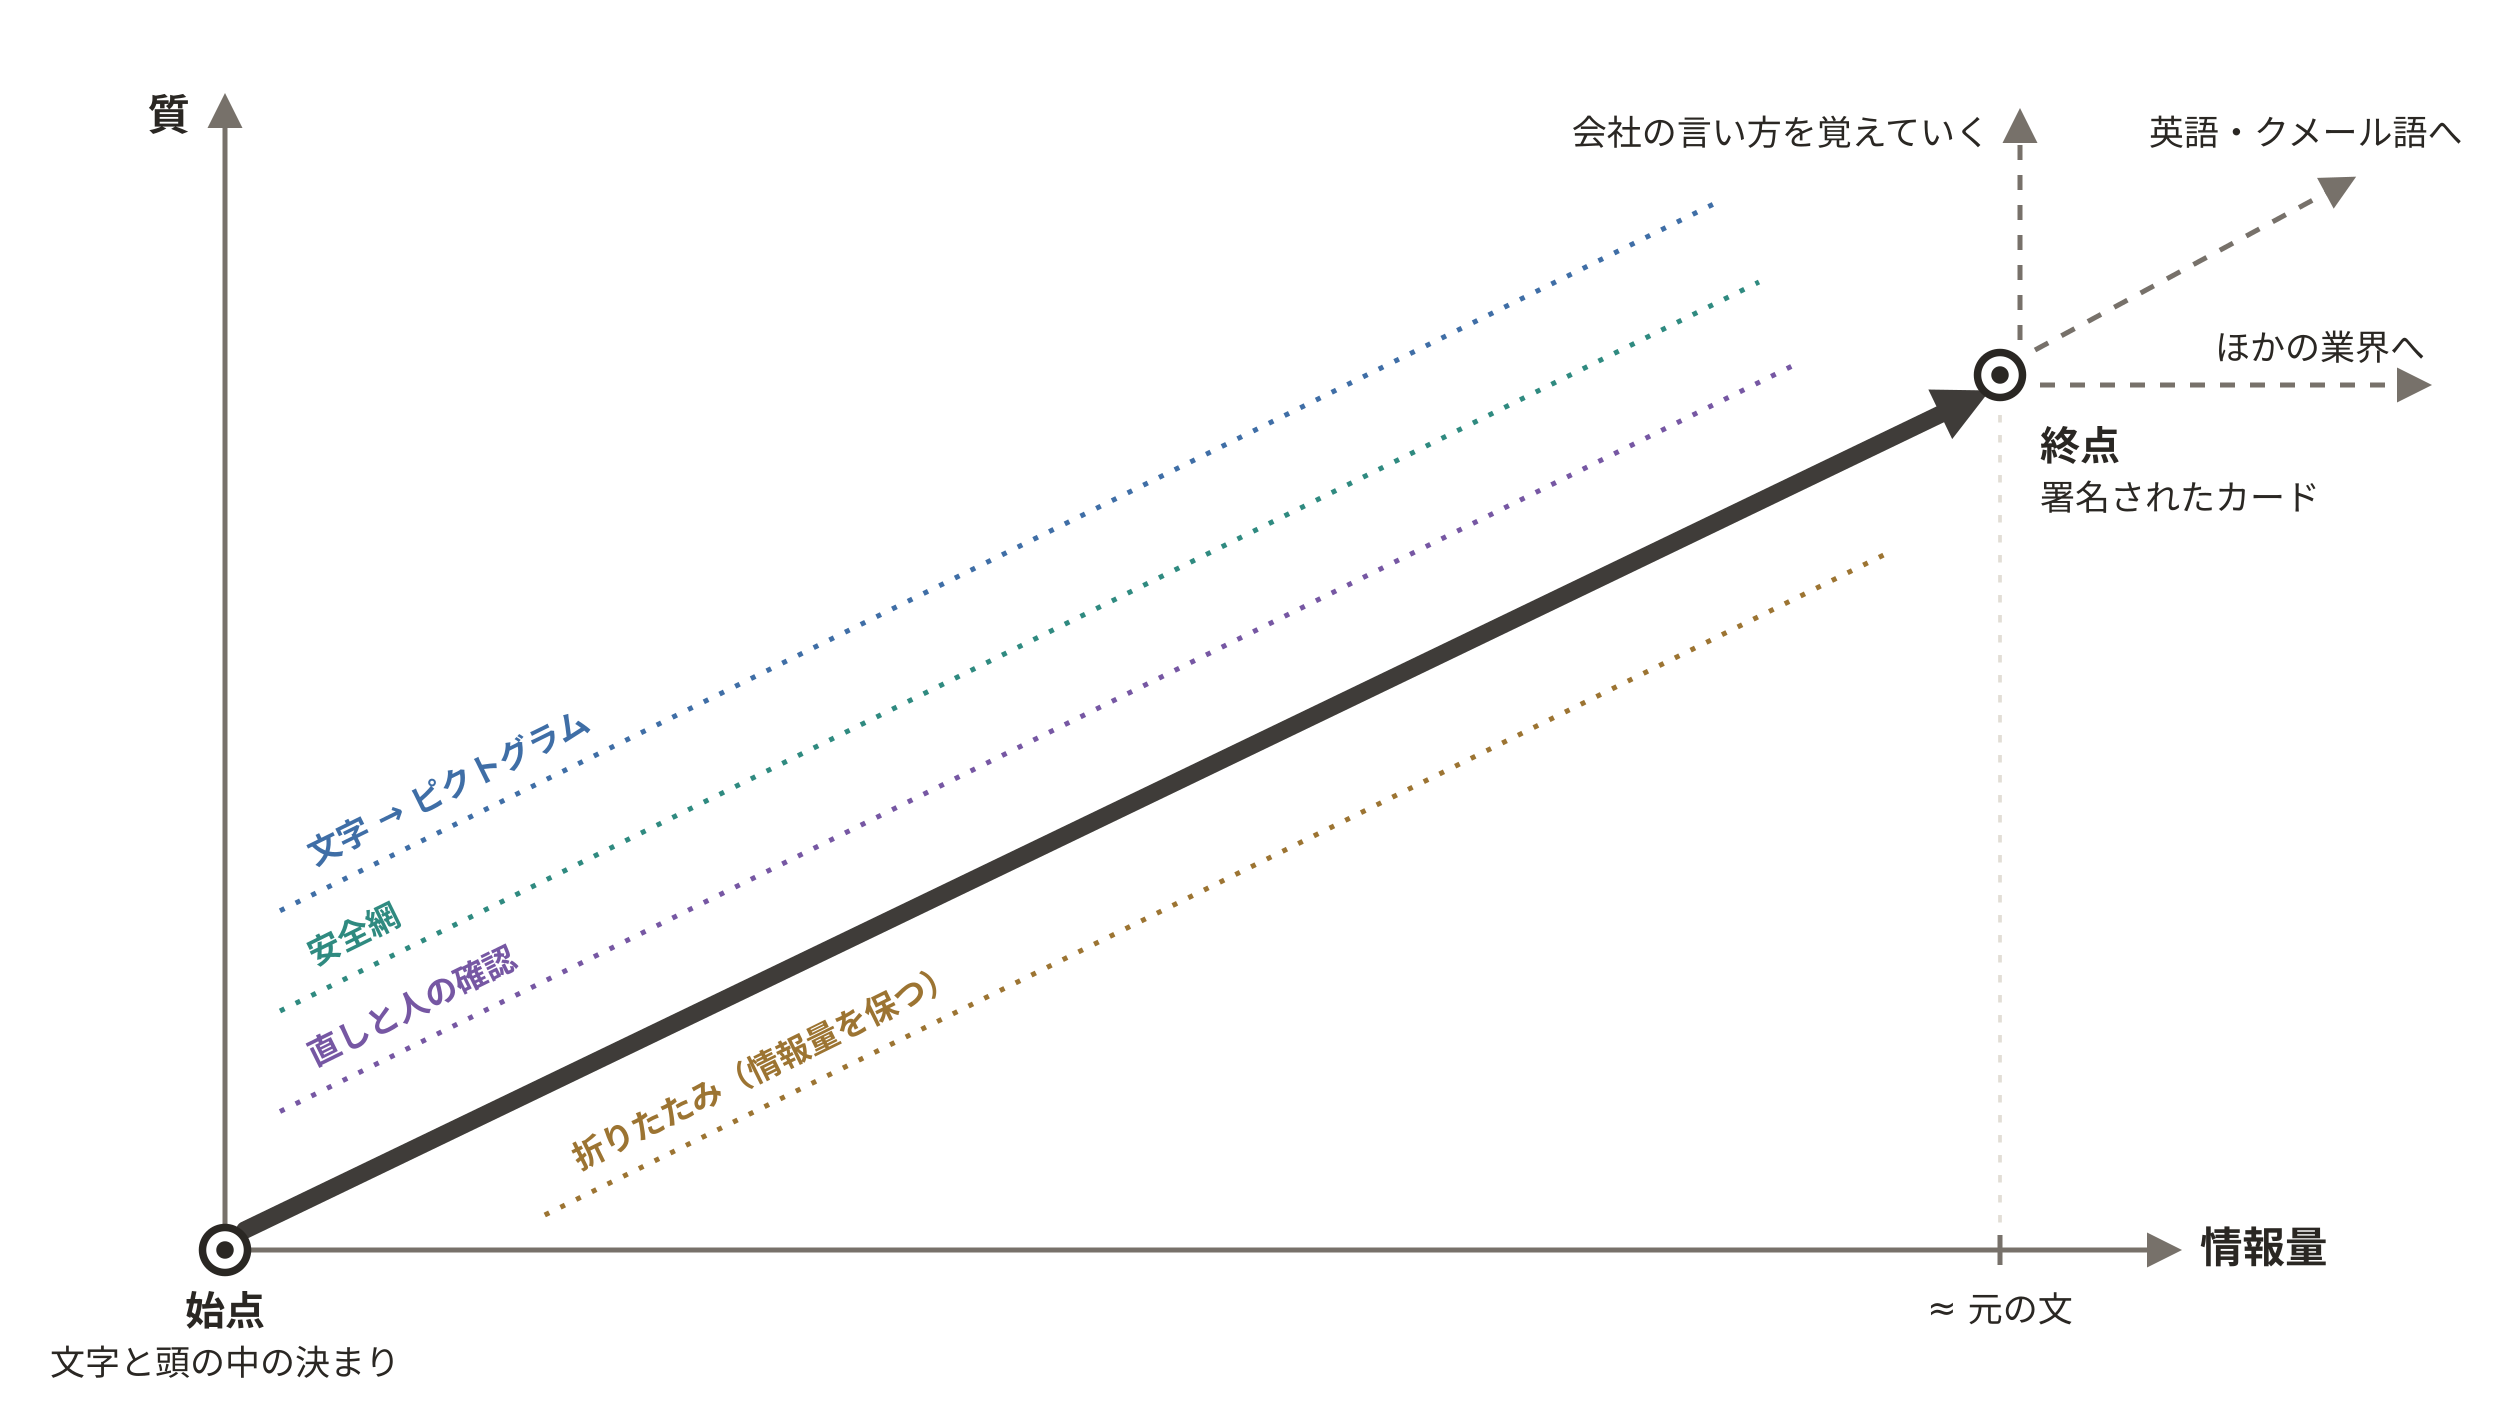
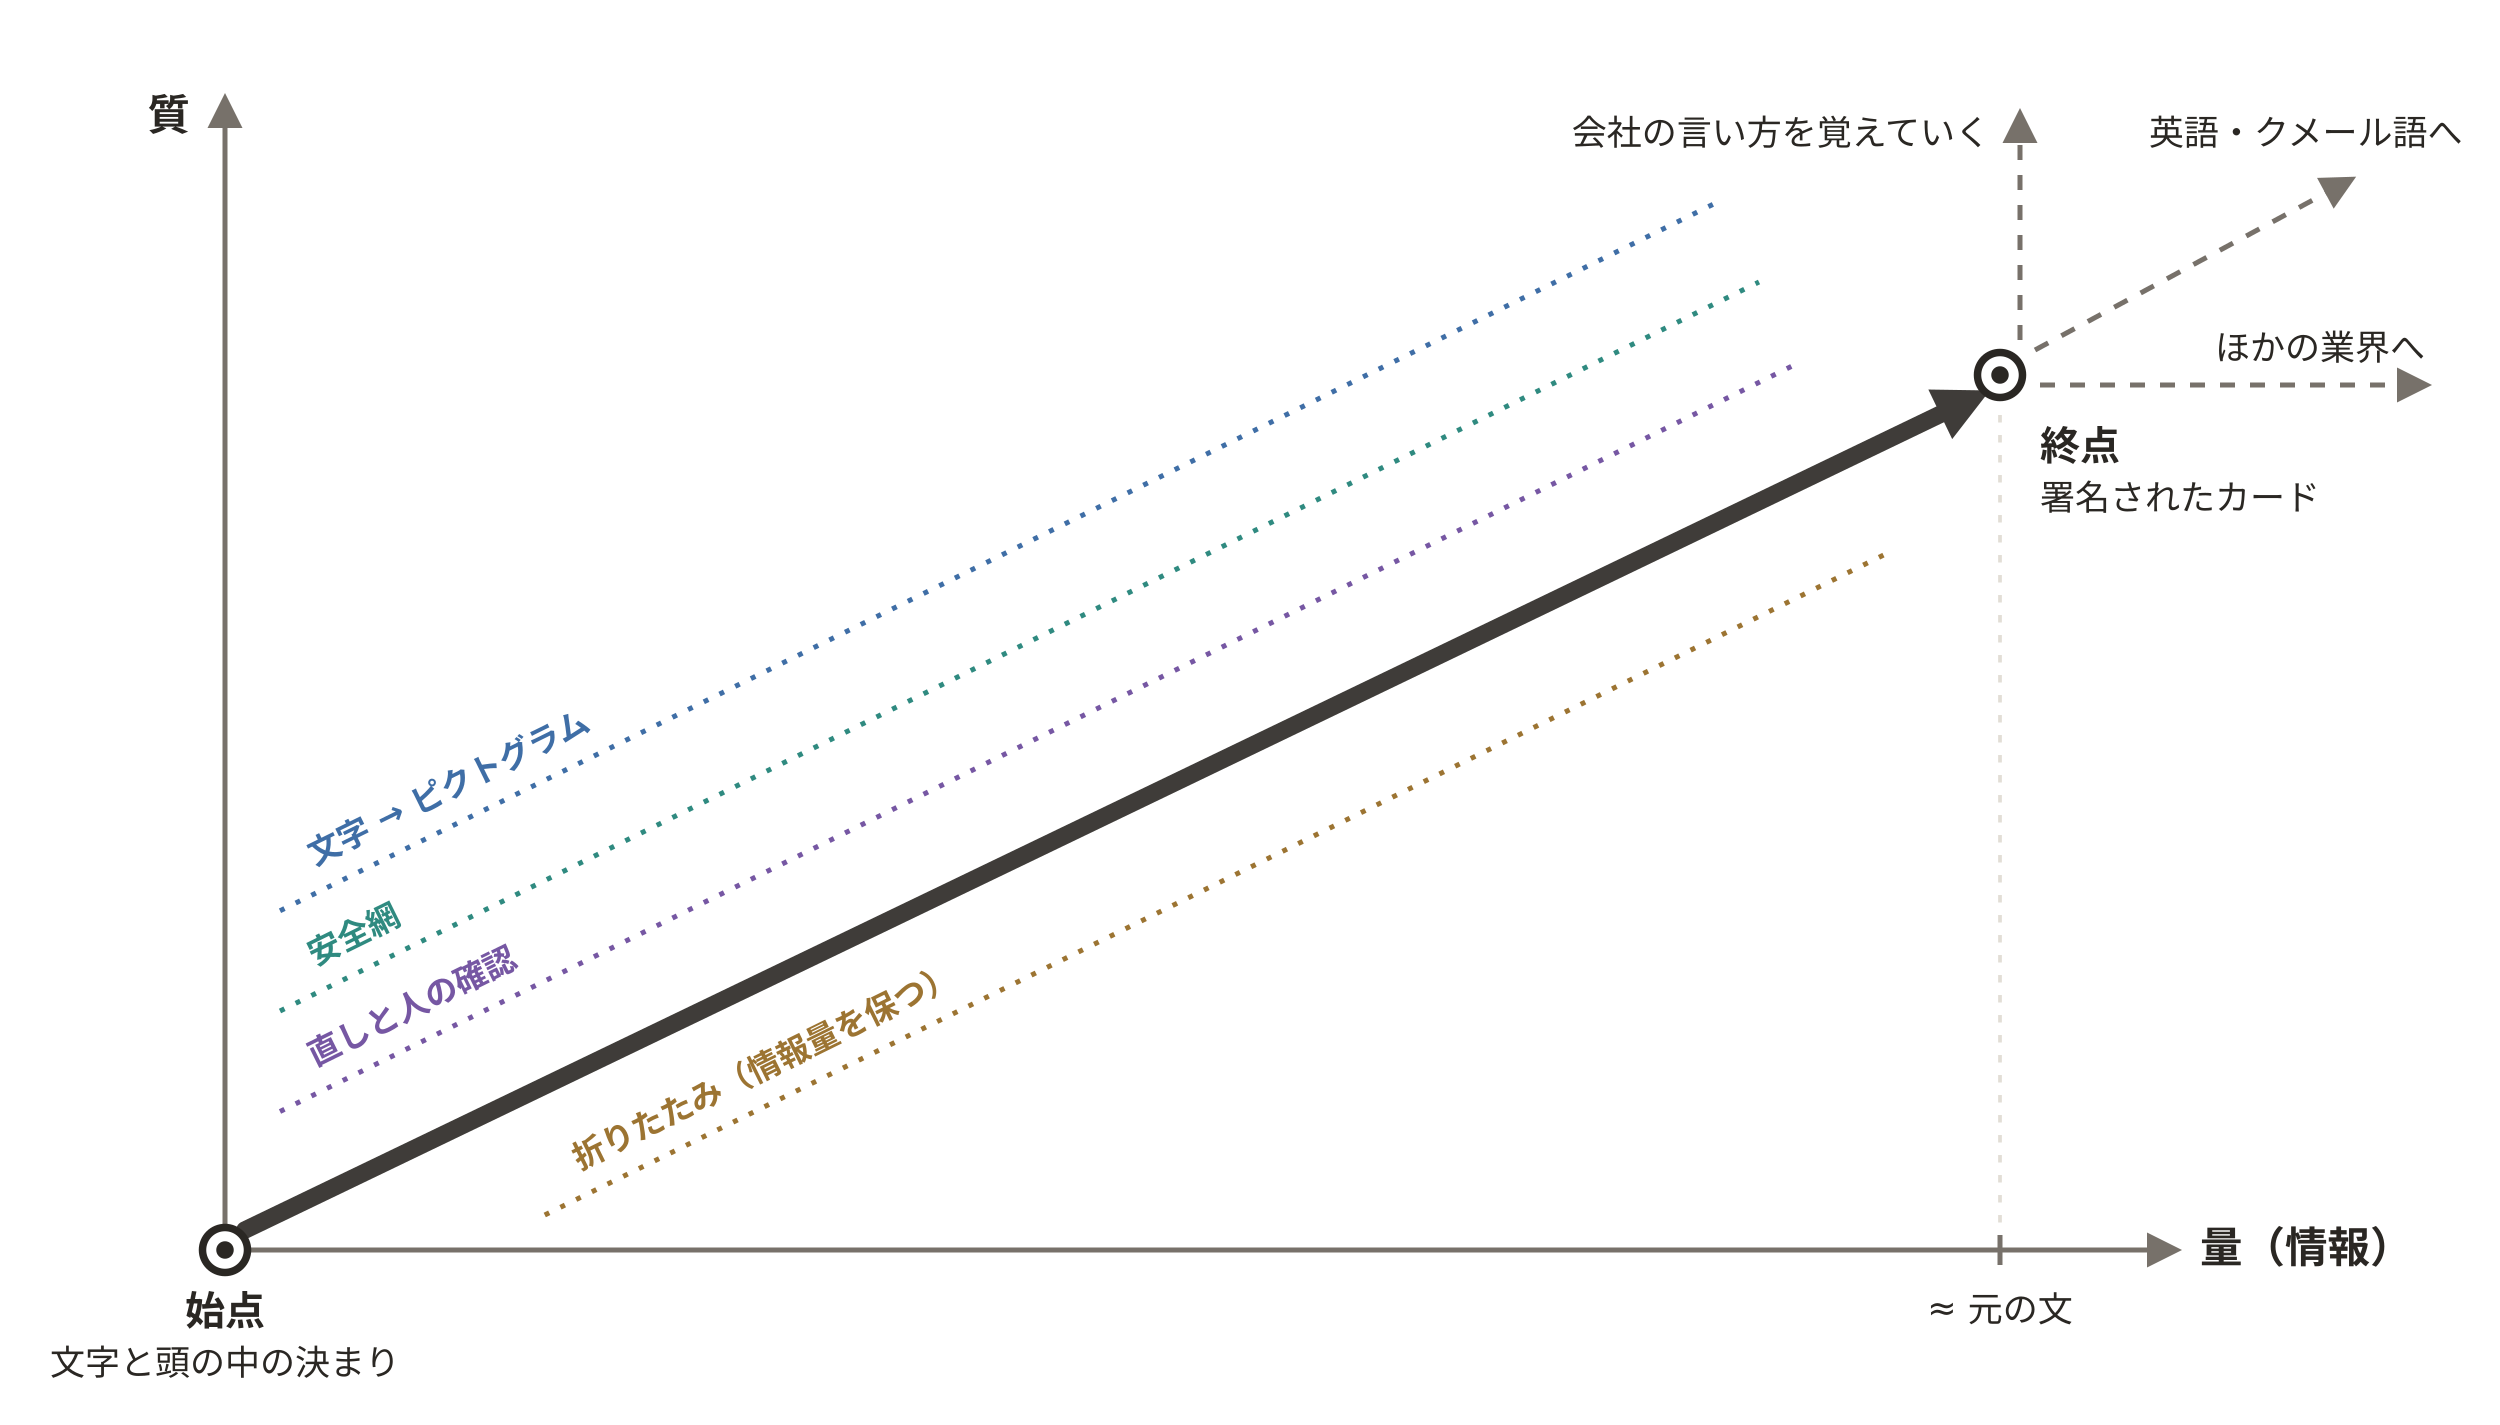
<svg xmlns="http://www.w3.org/2000/svg" viewBox="0 0 1000 570" width="1000" height="570" role="img" lang="ja">
  <style>text{font-family:"BIZ UDPGothic","Hiragino Sans","Yu Gothic UI","Meiryo",system-ui,sans-serif;fill:#2a2723}.axl{font-size:17px;font-weight:700}.lbl{font-size:16px;font-weight:700}.sm{font-size:14px}.ln{font-size:13px;font-weight:700}.mut{fill:#77716a}</style>
  <defs>
    <marker id="ahb" viewBox="0 0 10 10" refX="6" refY="5" markerWidth="22" markerHeight="22" markerUnits="userSpaceOnUse" orient="auto">
      <path d="M0 0L10 5L0 10z" fill="#2a2723" />
    </marker>
    <marker id="ahm" viewBox="0 0 10 10" refX="8" refY="5" markerWidth="7" markerHeight="7" orient="auto">
      <path d="M0 0L10 5L0 10z" fill="#77716a" />
    </marker>
  </defs>
  <rect width="1000" height="570" fill="#ffffff" />
  <g stroke="#77716a" stroke-width="2">
    <line x1="90" y1="500" x2="90" y2="40" marker-end="url(#ahm)" />
    <line x1="90" y1="500" x2="870" y2="500" marker-end="url(#ahm)" />
    <line x1="800" y1="494" x2="800" y2="506" />
  </g>
  <text x="76" y="52" class="axl" text-anchor="end">質</text>
-   <text x="880" y="505" class="axl">情報量</text>
+   <text x="880" y="505" class="axl">量（情報）</text>
  <text x="800" y="528" class="sm" text-anchor="middle">≈ 元の文</text>
  <line x1="800" y1="166" x2="800" y2="492" stroke="#e2ded6" stroke-width="1.5" stroke-dasharray="3 5" />
  <line x1="112" y1="364.3" x2="687.7" y2="80.5" stroke="#3f6ea6" stroke-width="2" stroke-dasharray="2 5" />
  <text x="126" y="346.4" class="ln" fill="#3f6ea6" style="fill:#3f6ea6" transform="rotate(-26.24 126 346.4)">文字 → ピクトグラム</text>
  <line x1="112" y1="404.4" x2="703.6" y2="112.8" stroke="#2f8a80" stroke-width="2" stroke-dasharray="2 5" />
  <text x="126" y="386.5" class="ln" fill="#2f8a80" style="fill:#2f8a80" transform="rotate(-26.24 126 386.5)">安全網</text>
  <line x1="112" y1="444.6" x2="719.5" y2="145.1" stroke="#7657a3" stroke-width="2" stroke-dasharray="2 5" />
  <text x="126" y="426.7" class="ln" fill="#7657a3" style="fill:#7657a3" transform="rotate(-26.24 126 426.7)">直しと人の確認</text>
  <line x1="217.9" y1="486" x2="756.7" y2="220.4" stroke="#9c7432" stroke-width="2" stroke-dasharray="2 5" />
  <text x="231.9" y="468.1" class="ln" fill="#9c7432" style="fill:#9c7432" transform="rotate(-26.24 231.9 468.1)">折りたたみ（情報量を保つ）</text>
  <g stroke="#77716a" stroke-width="2" stroke-dasharray="6 6" fill="none">
    <line x1="808" y1="136" x2="808" y2="46" marker-end="url(#ahm)" />
    <line x1="814" y1="140" x2="940" y2="72" marker-end="url(#ahm)" />
    <line x1="816" y1="154" x2="970" y2="154" marker-end="url(#ahm)" />
  </g>
  <text x="796" y="58" class="sm" text-anchor="end">会社の言い方を覚えていく</text>
  <text x="985" y="58" class="sm" text-anchor="end">英語・クメール語へ</text>
  <text x="970" y="144" class="sm" text-anchor="end">ほかの業界へ</text>
  <line x1="98" y1="492" x2="788" y2="160" stroke="#2a2723" stroke-width="7" stroke-linecap="round" opacity=".9" marker-end="url(#ahb)" />
  <circle cx="90" cy="500" r="9" fill="#ffffff" stroke="#2a2723" stroke-width="3" />
  <circle cx="90" cy="500" r="3.5" fill="#2a2723" />
  <circle cx="800" cy="150" r="9" fill="#ffffff" stroke="#2a2723" stroke-width="3" />
  <circle cx="800" cy="150" r="3.5" fill="#2a2723" />
  <text x="90" y="530" class="lbl" text-anchor="middle">始点</text>
  <text x="90" y="550" class="sm" text-anchor="middle">文字と頭の中の決まり</text>
  <text x="816" y="184" class="lbl">終点</text>
  <text x="816" y="204" class="sm">署名されたカード</text>
</svg>
